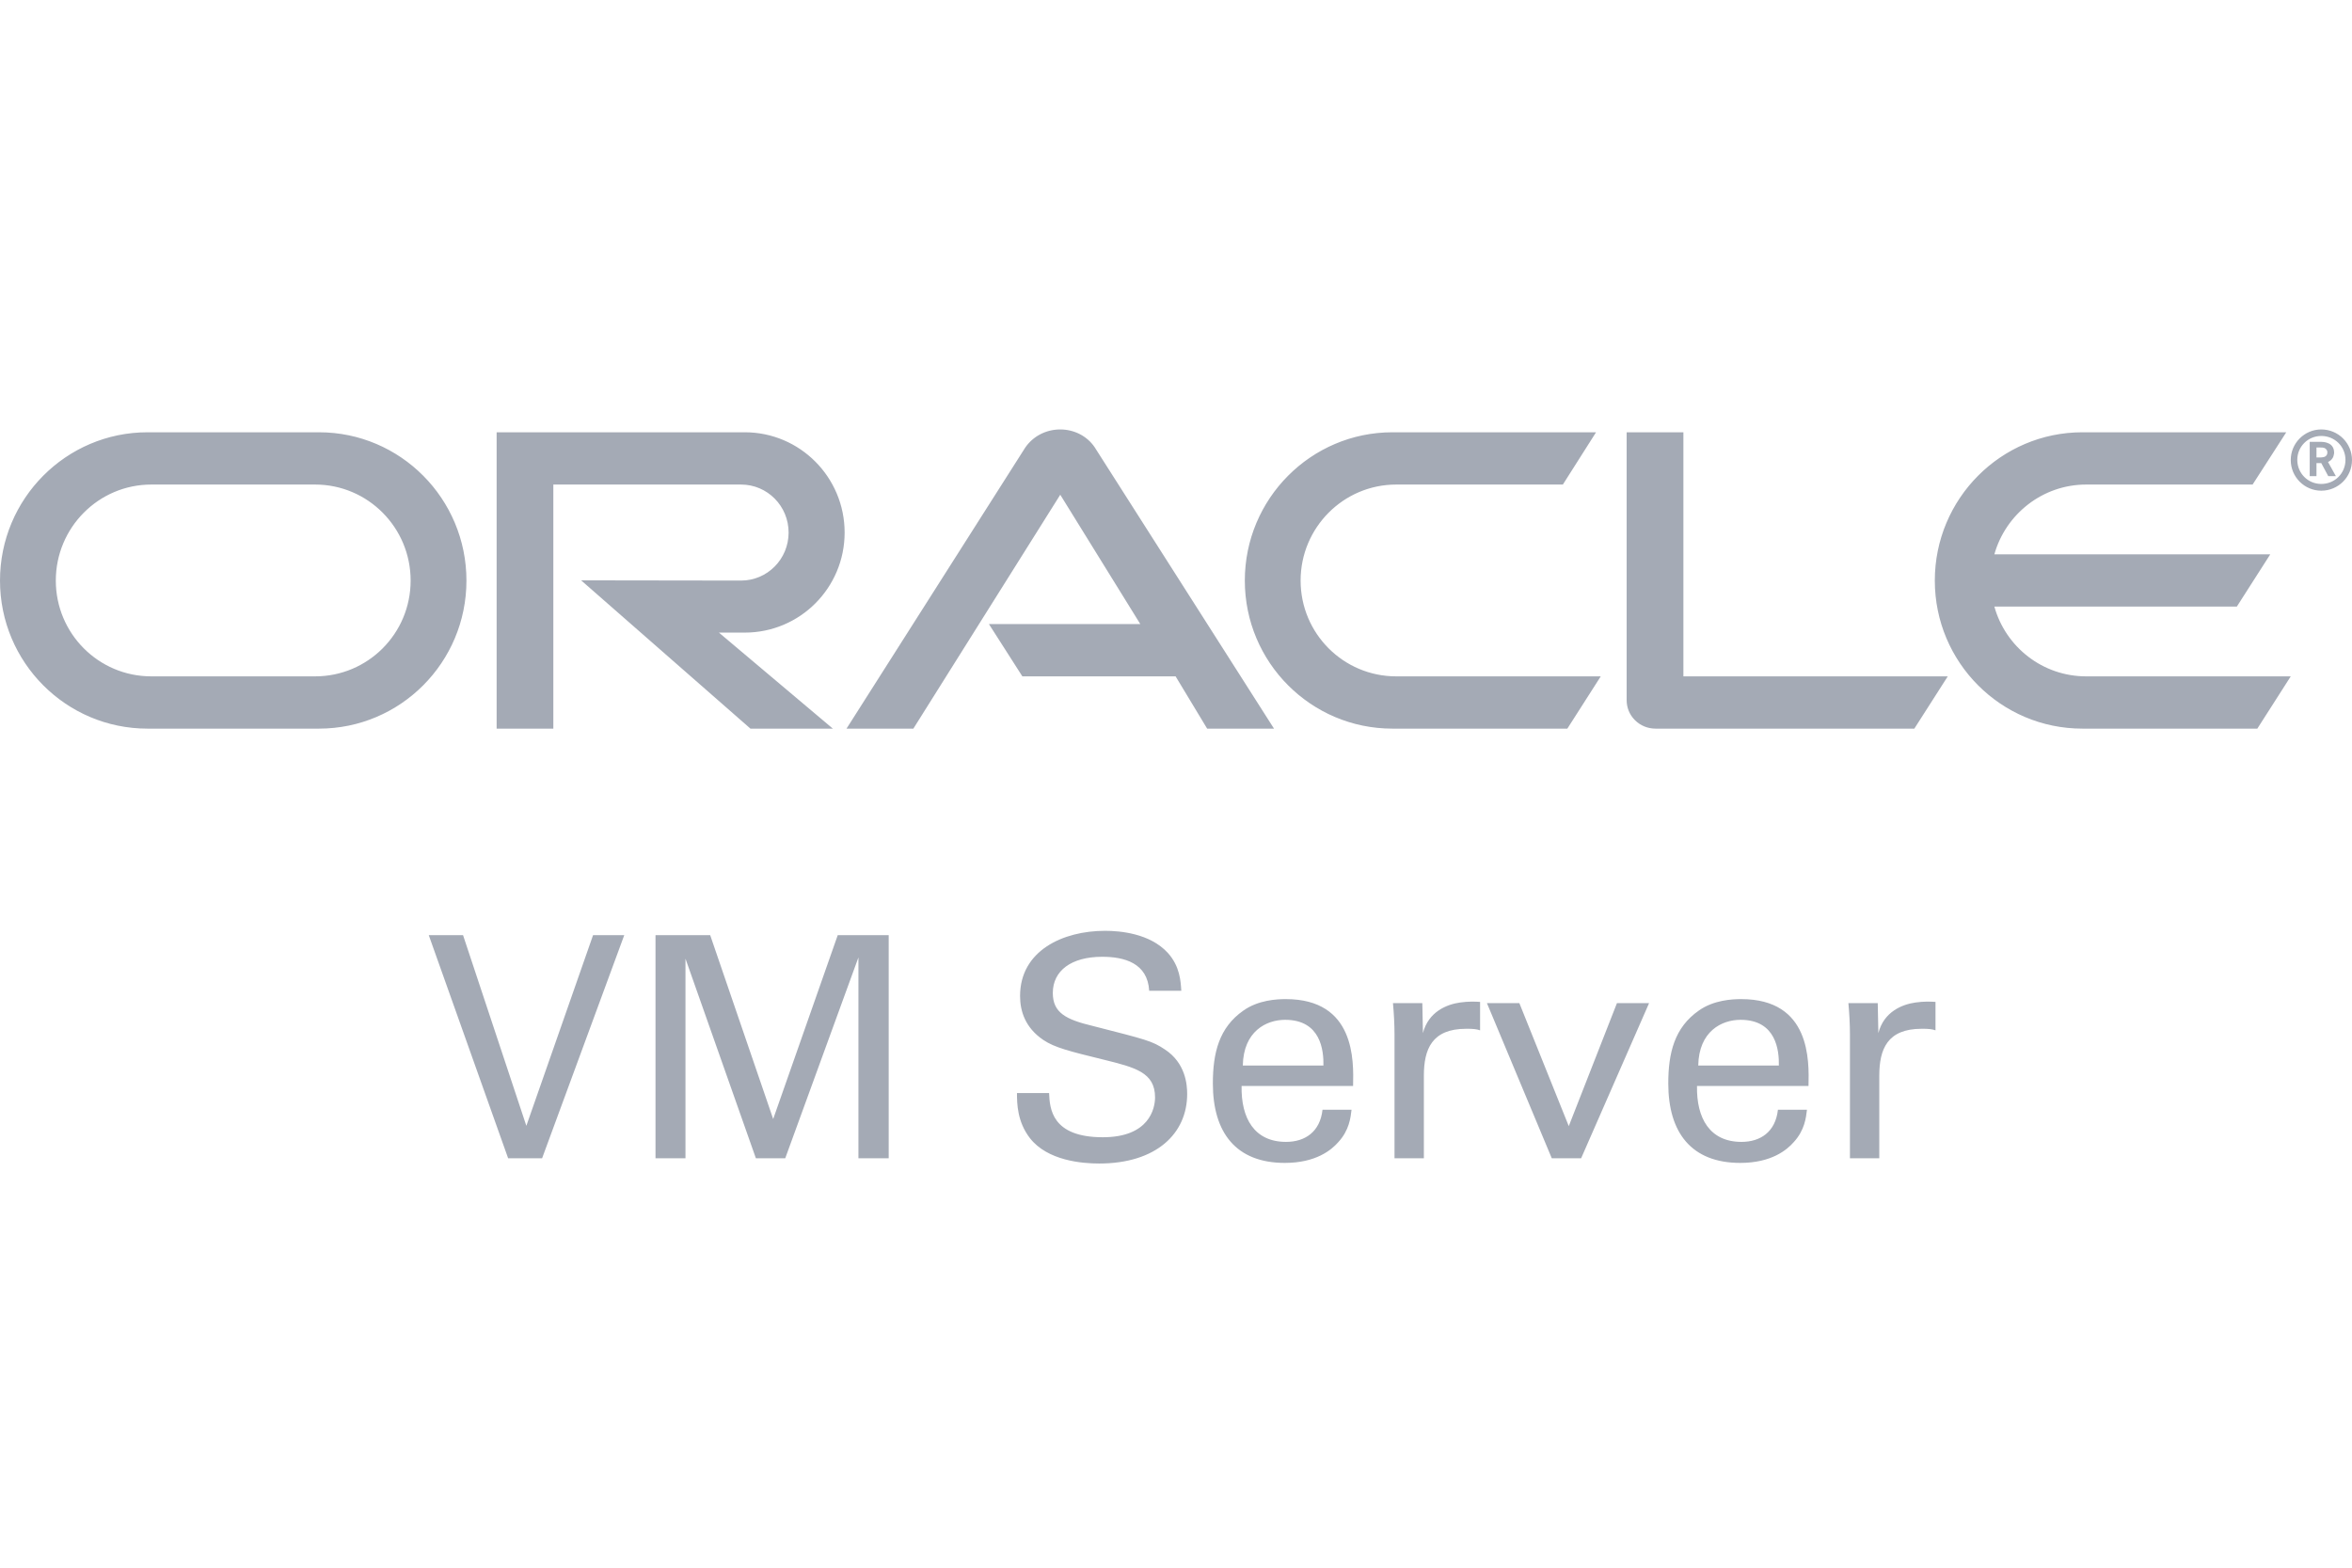
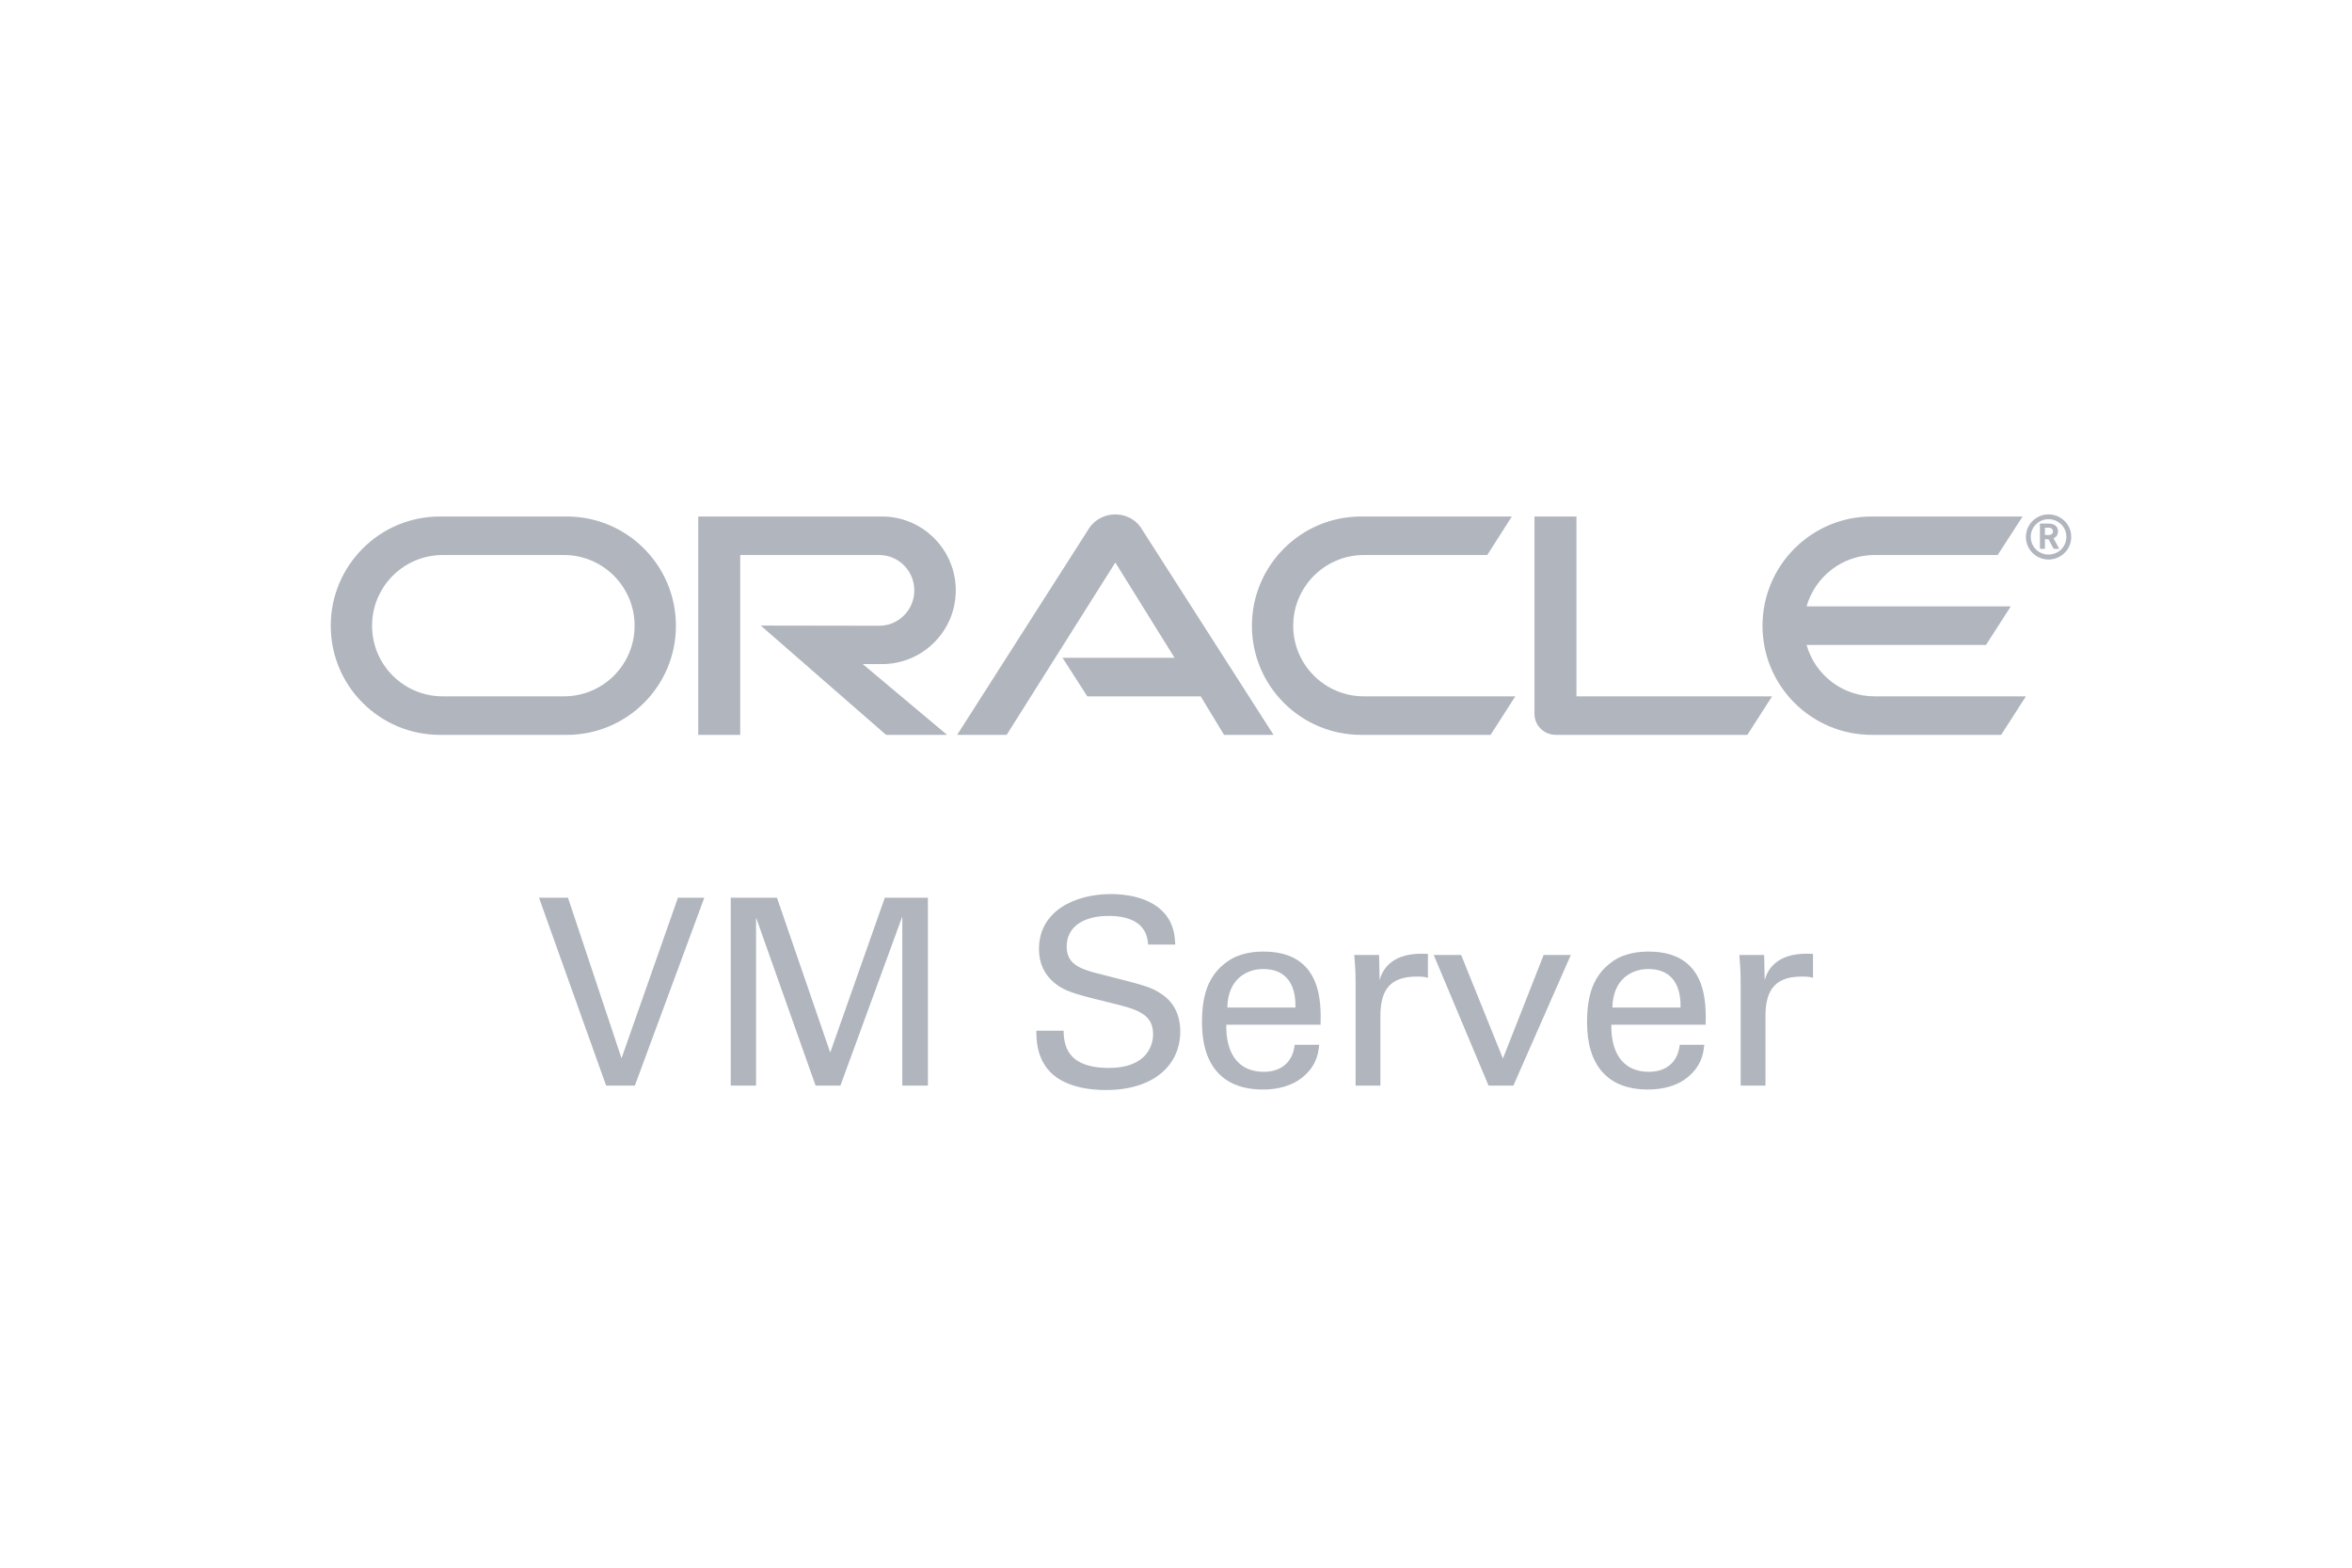
<svg xmlns="http://www.w3.org/2000/svg" width="192px" height="128px" viewBox="0 0 192 128" version="1.1">
  <g id="Provider/OracleVM/oraclevm-128-disabled" stroke="none" stroke-width="1" fill="none" fill-rule="evenodd">
-     <path d="M170.3,55.224 C166.745,55.224 163.728,52.83 162.805,49.527 L182.599,49.527 L185.328,45.26 L162.805,45.26 C163.728,41.977 166.745,39.563 170.3,39.563 L183.886,39.563 L186.634,35.295 L169.993,35.295 C163.343,35.295 157.944,40.722 157.944,47.403 C157.944,54.085 163.343,59.492 169.993,59.492 L184.271,59.492 L187,55.224 L170.3,55.224 Z M113.667,59.492 C107.018,59.492 101.618,54.085 101.618,47.403 C101.618,40.722 107.018,35.295 113.667,35.295 L130.29,35.295 L127.581,39.563 L113.975,39.563 C109.67,39.563 106.172,43.078 106.172,47.403 C106.172,51.729 109.67,55.224 113.975,55.224 L130.674,55.224 L127.946,59.492 L113.667,59.492 Z M25.726,55.224 C30.033,55.224 33.521,51.729 33.521,47.403 C33.521,43.078 30.033,39.563 25.726,39.563 L12.351,39.563 C8.047,39.563 4.556,43.078 4.556,47.403 C4.556,51.729 8.047,55.224 12.351,55.224 L25.726,55.224 Z M12.042,59.492 C5.394,59.492 0,54.085 0,47.403 C0,40.722 5.394,35.295 12.042,35.295 L26.038,35.295 C32.686,35.295 38.077,40.722 38.077,47.403 C38.077,54.085 32.686,59.492 26.038,59.492 L12.042,59.492 Z M60.801,51.651 C65.298,51.651 68.949,48.002 68.949,43.483 C68.949,38.965 65.298,35.295 60.801,35.295 L40.541,35.295 L40.541,59.492 L45.17,59.492 L45.17,39.563 L60.493,39.563 C62.646,39.563 64.376,41.32 64.376,43.483 C64.376,45.646 62.646,47.403 60.493,47.403 L47.438,47.384 L61.262,59.492 L67.988,59.492 L58.687,51.651 L60.801,51.651 Z M137.42,55.224 L137.42,35.295 L132.788,35.295 L132.788,57.174 C132.788,57.773 133.019,58.352 133.461,58.797 C133.903,59.24 134.498,59.492 135.152,59.492 L156.272,59.492 L159.001,55.224 L137.42,55.224 Z M80.729,50.956 L93.086,50.956 L86.552,40.394 L74.56,59.492 L69.103,59.492 L83.689,36.551 C84.323,35.624 85.38,35.064 86.552,35.064 C87.686,35.064 88.743,35.604 89.357,36.512 L104.001,59.492 L98.543,59.492 L95.968,55.224 L83.458,55.224 L80.729,50.956 Z M189.491,40.064 C188.121,40.064 187,38.947 187,37.563 C187,36.181 188.121,35.064 189.491,35.064 C190.879,35.064 192,36.181 192,37.563 C192,38.947 190.879,40.064 189.491,40.064 Z M189.26,36.074 C189.651,36.074 189.811,36.092 189.99,36.163 C190.488,36.323 190.541,36.766 190.541,36.943 C190.541,36.978 190.541,37.067 190.505,37.173 C190.488,37.28 190.416,37.493 190.167,37.652 C190.132,37.67 190.114,37.688 190.043,37.723 L190.684,38.876 L190.061,38.876 L189.491,37.812 L189.1,37.812 L189.1,38.876 L188.548,38.876 L188.548,36.074 L189.26,36.074 Z M189.456,37.351 C189.633,37.333 189.811,37.333 189.918,37.173 C189.972,37.102 189.99,37.032 189.99,36.925 C189.99,36.783 189.9,36.659 189.776,36.589 C189.651,36.535 189.527,36.535 189.26,36.535 L189.1,36.535 L189.1,37.351 L189.456,37.351 Z M187.534,37.546 C187.534,38.645 188.406,39.514 189.491,39.514 C190.595,39.514 191.467,38.645 191.467,37.546 C191.467,36.464 190.595,35.596 189.491,35.596 C188.406,35.596 187.534,36.464 187.534,37.546 Z" id="Combined-Shape-Copy" fill="#A4AAB5" />
-     <path d="M50.96,76.353 L44.253,94.571 L41.48,94.571 L35,76.353 L37.799,76.353 L42.967,91.922 L48.414,76.353 L50.96,76.353 Z M53.511,94.571 L53.511,76.353 L57.974,76.353 L63.117,91.367 L68.387,76.353 L72.547,76.353 L72.547,94.571 L70.076,94.571 L70.076,78.17 L64.101,94.571 L61.705,94.571 L55.957,78.271 L55.957,94.571 L53.511,94.571 Z M83.019,89.247 L85.641,89.247 C85.692,90.509 85.843,92.855 90.028,92.855 C93.811,92.855 94.29,90.509 94.29,89.6 C94.29,87.556 92.651,87.153 90.104,86.522 C87.331,85.841 86.095,85.538 85.162,84.907 C83.675,83.898 83.271,82.535 83.271,81.324 C83.271,77.615 86.776,76 90.205,76 C91.415,76 93.861,76.202 95.323,77.792 C96.332,78.902 96.382,80.138 96.433,80.895 L93.811,80.895 C93.684,78.624 91.768,78.12 89.978,78.12 C87.457,78.12 85.944,79.255 85.944,81.072 C85.944,82.687 87.003,83.242 89.222,83.772 C93.558,84.882 94.037,84.983 95.096,85.689 C96.786,86.799 96.912,88.566 96.912,89.323 C96.912,92.552 94.39,95 89.726,95 C88.339,95 85.515,94.773 84.078,92.931 C83.044,91.594 83.019,90.13 83.019,89.247 Z M110.456,88.667 L101.354,88.667 C101.303,91.291 102.387,93.234 104.984,93.234 C106.522,93.234 107.758,92.426 107.96,90.61 L110.33,90.61 C110.254,91.24 110.153,92.275 109.245,93.259 C108.691,93.89 107.43,94.95 104.883,94.95 C100.9,94.95 99.009,92.477 99.009,88.465 C99.009,85.967 99.513,83.898 101.505,82.51 C102.715,81.652 104.228,81.576 104.959,81.576 C110.632,81.576 110.506,86.598 110.456,88.667 Z M101.454,87.001 L108.035,87.001 C108.06,85.79 107.833,83.267 104.909,83.267 C103.371,83.267 101.505,84.201 101.454,87.001 Z M113.838,94.571 L113.838,84.478 C113.838,83.62 113.788,82.737 113.712,81.904 L116.108,81.904 L116.158,84.352 C116.612,82.586 118.125,82.005 119.184,81.854 C119.89,81.753 120.419,81.778 120.823,81.803 L120.823,84.125 C120.697,84.074 120.545,84.049 120.369,84.024 C120.192,83.999 119.965,83.999 119.688,83.999 C116.889,83.999 116.234,85.664 116.234,87.834 L116.234,94.571 L113.838,94.571 Z M126.676,94.571 L121.382,81.904 L124.029,81.904 L128.063,91.947 L131.996,81.904 L134.619,81.904 L129.072,94.571 L126.676,94.571 Z M147.633,88.667 L138.531,88.667 C138.481,91.291 139.565,93.234 142.162,93.234 C143.7,93.234 144.935,92.426 145.137,90.61 L147.507,90.61 C147.431,91.24 147.33,92.275 146.423,93.259 C145.868,93.89 144.607,94.95 142.061,94.95 C138.077,94.95 136.186,92.477 136.186,88.465 C136.186,85.967 136.69,83.898 138.682,82.51 C139.892,81.652 141.405,81.576 142.136,81.576 C147.81,81.576 147.683,86.598 147.633,88.667 Z M138.632,87.001 L145.213,87.001 C145.238,85.79 145.011,83.267 142.086,83.267 C140.548,83.267 138.682,84.201 138.632,87.001 Z M151.016,94.571 L151.016,84.478 C151.016,83.62 150.965,82.737 150.89,81.904 L153.285,81.904 L153.336,84.352 C153.789,82.586 155.302,82.005 156.361,81.854 C157.067,81.753 157.597,81.778 158,81.803 L158,84.125 C157.874,84.074 157.723,84.049 157.546,84.024 C157.37,83.999 157.143,83.999 156.865,83.999 C154.067,83.999 153.411,85.664 153.411,87.834 L153.411,94.571 L151.016,94.571 Z" id="VM-Server" fill="#A4AAB5" />
+     <path d="M153.022,56.855 C150.391,56.855 148.158,55.091 147.476,52.658 L162.123,52.658 L164.143,49.513 L147.476,49.513 C148.158,47.094 150.391,45.316 153.022,45.316 L163.076,45.316 L165.11,42.171 L152.795,42.171 C147.874,42.171 143.878,46.169 143.878,51.093 C143.878,56.016 147.874,60 152.795,60 L163.36,60 L165.38,56.855 L153.022,56.855 L153.022,56.855 Z M111.114,60 C106.194,60 102.198,56.016 102.198,51.093 C102.198,46.169 106.194,42.171 111.114,42.171 L123.415,42.171 L121.41,45.316 L111.341,45.316 C108.156,45.316 105.568,47.905 105.568,51.093 C105.568,54.28 108.156,56.855 111.341,56.855 L123.699,56.855 L121.68,60 L111.114,60 Z M46.037,56.855 C49.224,56.855 51.805,54.28 51.805,51.093 C51.805,47.905 49.224,45.316 46.037,45.316 L36.14,45.316 C32.954,45.316 30.372,47.905 30.372,51.093 C30.372,54.28 32.954,56.855 36.14,56.855 L46.037,56.855 Z M35.911,60 C30.992,60 27,56.016 27,51.093 C27,46.169 30.992,42.171 35.911,42.171 L46.268,42.171 C51.188,42.171 55.177,46.169 55.177,51.093 C55.177,56.016 51.188,60 46.268,60 L35.911,60 Z M71.993,54.223 C75.321,54.223 78.022,51.534 78.022,48.204 C78.022,44.874 75.321,42.171 71.993,42.171 L57,42.171 L57,60 L60.426,60 L60.426,45.316 L71.765,45.316 C73.358,45.316 74.638,46.61 74.638,48.204 C74.638,49.798 73.358,51.093 71.765,51.093 L62.104,51.078 L72.334,60 L77.311,60 L70.429,54.223 L71.993,54.223 Z M128.691,56.855 L128.691,42.171 L125.263,42.171 L125.263,58.292 C125.263,58.734 125.434,59.161 125.761,59.488 C126.088,59.815 126.529,60 127.013,60 L142.641,60 L144.661,56.855 L128.691,56.855 Z M86.739,53.711 L95.883,53.711 L91.048,45.927 L82.175,60 L78.136,60 L88.93,43.096 C89.399,42.413 90.181,42 91.048,42 C91.888,42 92.67,42.398 93.124,43.067 L103.961,60 L99.922,60 L98.016,56.855 L88.759,56.855 L86.739,53.711 Z M167.223,45.684 C166.209,45.684 165.38,44.861 165.38,43.842 C165.38,42.823 166.209,42 167.223,42 C168.251,42 169.08,42.823 169.08,43.842 C169.08,44.861 168.251,45.684 167.223,45.684 Z M167.052,42.745 C167.342,42.745 167.46,42.758 167.592,42.81 C167.961,42.928 168.001,43.254 168.001,43.385 C168.001,43.411 168.001,43.476 167.974,43.554 C167.961,43.633 167.908,43.79 167.724,43.907 C167.698,43.92 167.685,43.933 167.632,43.959 L168.106,44.809 L167.645,44.809 L167.223,44.025 L166.934,44.025 L166.934,44.809 L166.526,44.809 L166.526,42.745 L167.052,42.745 Z M167.197,43.685 C167.329,43.672 167.46,43.672 167.539,43.554 C167.579,43.502 167.592,43.45 167.592,43.372 C167.592,43.267 167.526,43.176 167.434,43.124 C167.342,43.084 167.25,43.084 167.052,43.084 L166.934,43.084 L166.934,43.685 L167.197,43.685 Z M165.775,43.829 C165.775,44.639 166.42,45.279 167.223,45.279 C168.04,45.279 168.685,44.639 168.685,43.829 C168.685,43.032 168.04,42.392 167.223,42.392 C166.42,42.392 165.775,43.032 165.775,43.829 Z" id="ORACLE" fill="#B0B5BE" />
+     <path d="M57.495,73.297 L51.824,88.639 L49.479,88.639 L44,73.297 L46.366,73.297 L50.737,86.408 L55.342,73.297 L57.495,73.297 Z M59.652,88.639 L59.652,73.297 L63.425,73.297 L67.774,85.94 L72.23,73.297 L75.747,73.297 L75.747,88.639 L73.658,88.639 L73.658,74.827 L68.605,88.639 L66.58,88.639 L61.719,74.912 L61.719,88.639 L59.652,88.639 Z M84.602,84.155 L86.819,84.155 C86.861,85.218 86.989,87.194 90.528,87.194 C93.726,87.194 94.131,85.218 94.131,84.453 C94.131,82.732 92.745,82.392 90.592,81.861 C88.247,81.287 87.202,81.032 86.414,80.501 C85.156,79.651 84.815,78.503 84.815,77.483 C84.815,74.36 87.778,73 90.677,73 C91.701,73 93.769,73.17 95.005,74.509 C95.858,75.444 95.9,76.485 95.943,77.122 L93.726,77.122 C93.619,75.21 91.999,74.785 90.486,74.785 C88.354,74.785 87.075,75.741 87.075,77.271 C87.075,78.631 87.97,79.098 89.846,79.544 C93.513,80.479 93.918,80.564 94.813,81.159 C96.242,82.094 96.348,83.582 96.348,84.219 C96.348,86.939 94.216,89 90.272,89 C89.1,89 86.712,88.809 85.497,87.258 C84.623,86.131 84.602,84.899 84.602,84.155 Z M107.8,83.667 L100.104,83.667 C100.061,85.876 100.978,87.513 103.174,87.513 C104.474,87.513 105.519,86.833 105.689,85.303 L107.693,85.303 C107.629,85.834 107.544,86.705 106.777,87.534 C106.308,88.065 105.242,88.958 103.088,88.958 C99.72,88.958 98.121,86.875 98.121,83.497 C98.121,81.393 98.548,79.651 100.232,78.482 C101.255,77.76 102.534,77.696 103.152,77.696 C107.949,77.696 107.843,81.924 107.8,83.667 Z M100.189,82.264 L105.753,82.264 C105.775,81.244 105.583,79.12 103.11,79.12 C101.809,79.12 100.232,79.906 100.189,82.264 Z M110.66,88.639 L110.66,80.139 C110.66,79.417 110.618,78.673 110.554,77.972 L112.579,77.972 L112.622,80.033 C113.005,78.546 114.284,78.057 115.18,77.93 C115.777,77.845 116.224,77.866 116.565,77.887 L116.565,79.842 C116.459,79.799 116.331,79.778 116.182,79.757 C116.032,79.736 115.841,79.736 115.606,79.736 C113.24,79.736 112.685,81.138 112.685,82.965 L112.685,88.639 L110.66,88.639 Z M121.515,88.639 L117.038,77.972 L119.277,77.972 L122.688,86.429 L126.013,77.972 L128.23,77.972 L123.54,88.639 L121.515,88.639 Z M139.234,83.667 L131.538,83.667 C131.496,85.876 132.412,87.513 134.608,87.513 C135.909,87.513 136.953,86.833 137.124,85.303 L139.128,85.303 C139.064,85.834 138.979,86.705 138.211,87.534 C137.742,88.065 136.676,88.958 134.523,88.958 C131.155,88.958 129.556,86.875 129.556,83.497 C129.556,81.393 129.982,79.651 131.666,78.482 C132.69,77.76 133.969,77.696 134.587,77.696 C139.384,77.696 139.277,81.924 139.234,83.667 Z M131.624,82.264 L137.188,82.264 C137.209,81.244 137.017,79.12 134.544,79.12 C133.244,79.12 131.666,79.906 131.624,82.264 Z M142.095,88.639 L142.095,80.139 C142.095,79.417 142.052,78.673 141.988,77.972 L144.013,77.972 L144.056,80.033 C144.44,78.546 145.719,78.057 146.614,77.93 C147.211,77.845 147.659,77.866 148,77.887 L148,79.842 C147.893,79.799 147.765,79.778 147.616,79.757 C147.467,79.736 147.275,79.736 147.041,79.736 C144.674,79.736 144.12,81.138 144.12,82.965 L144.12,88.639 L142.095,88.639 Z" id="VM-Server" fill="#B0B5BE" />
  </g>
</svg>
